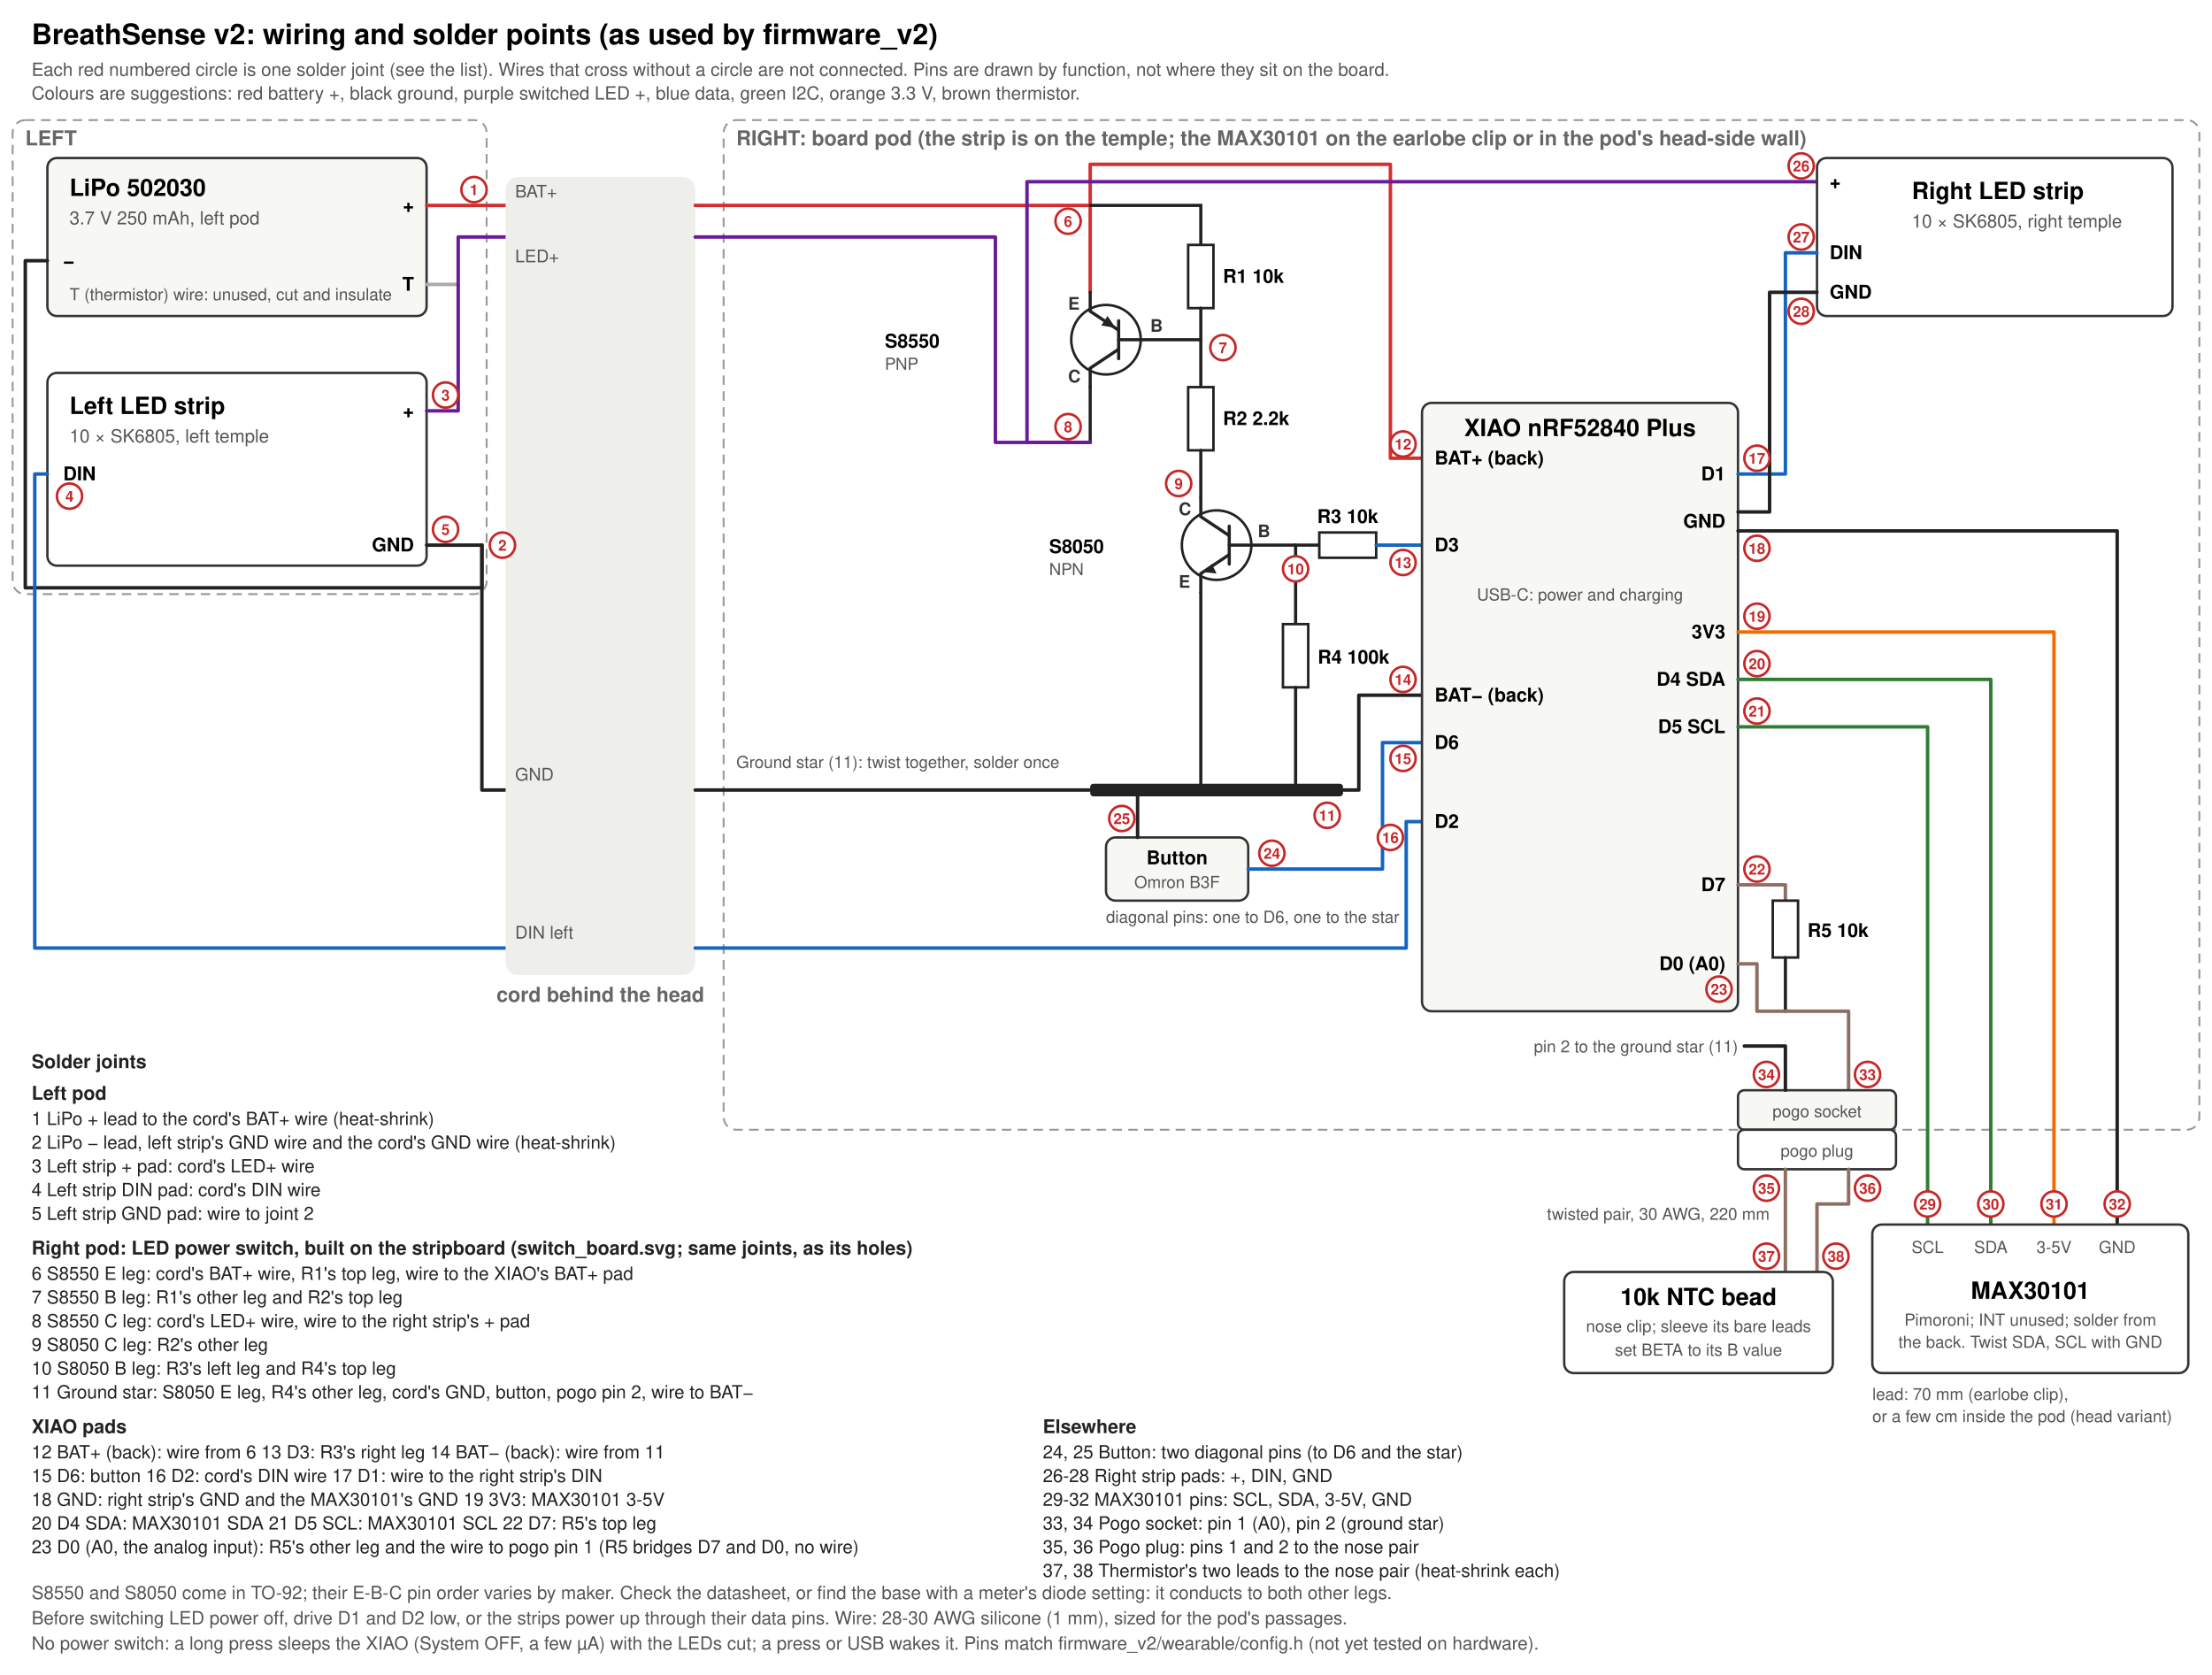
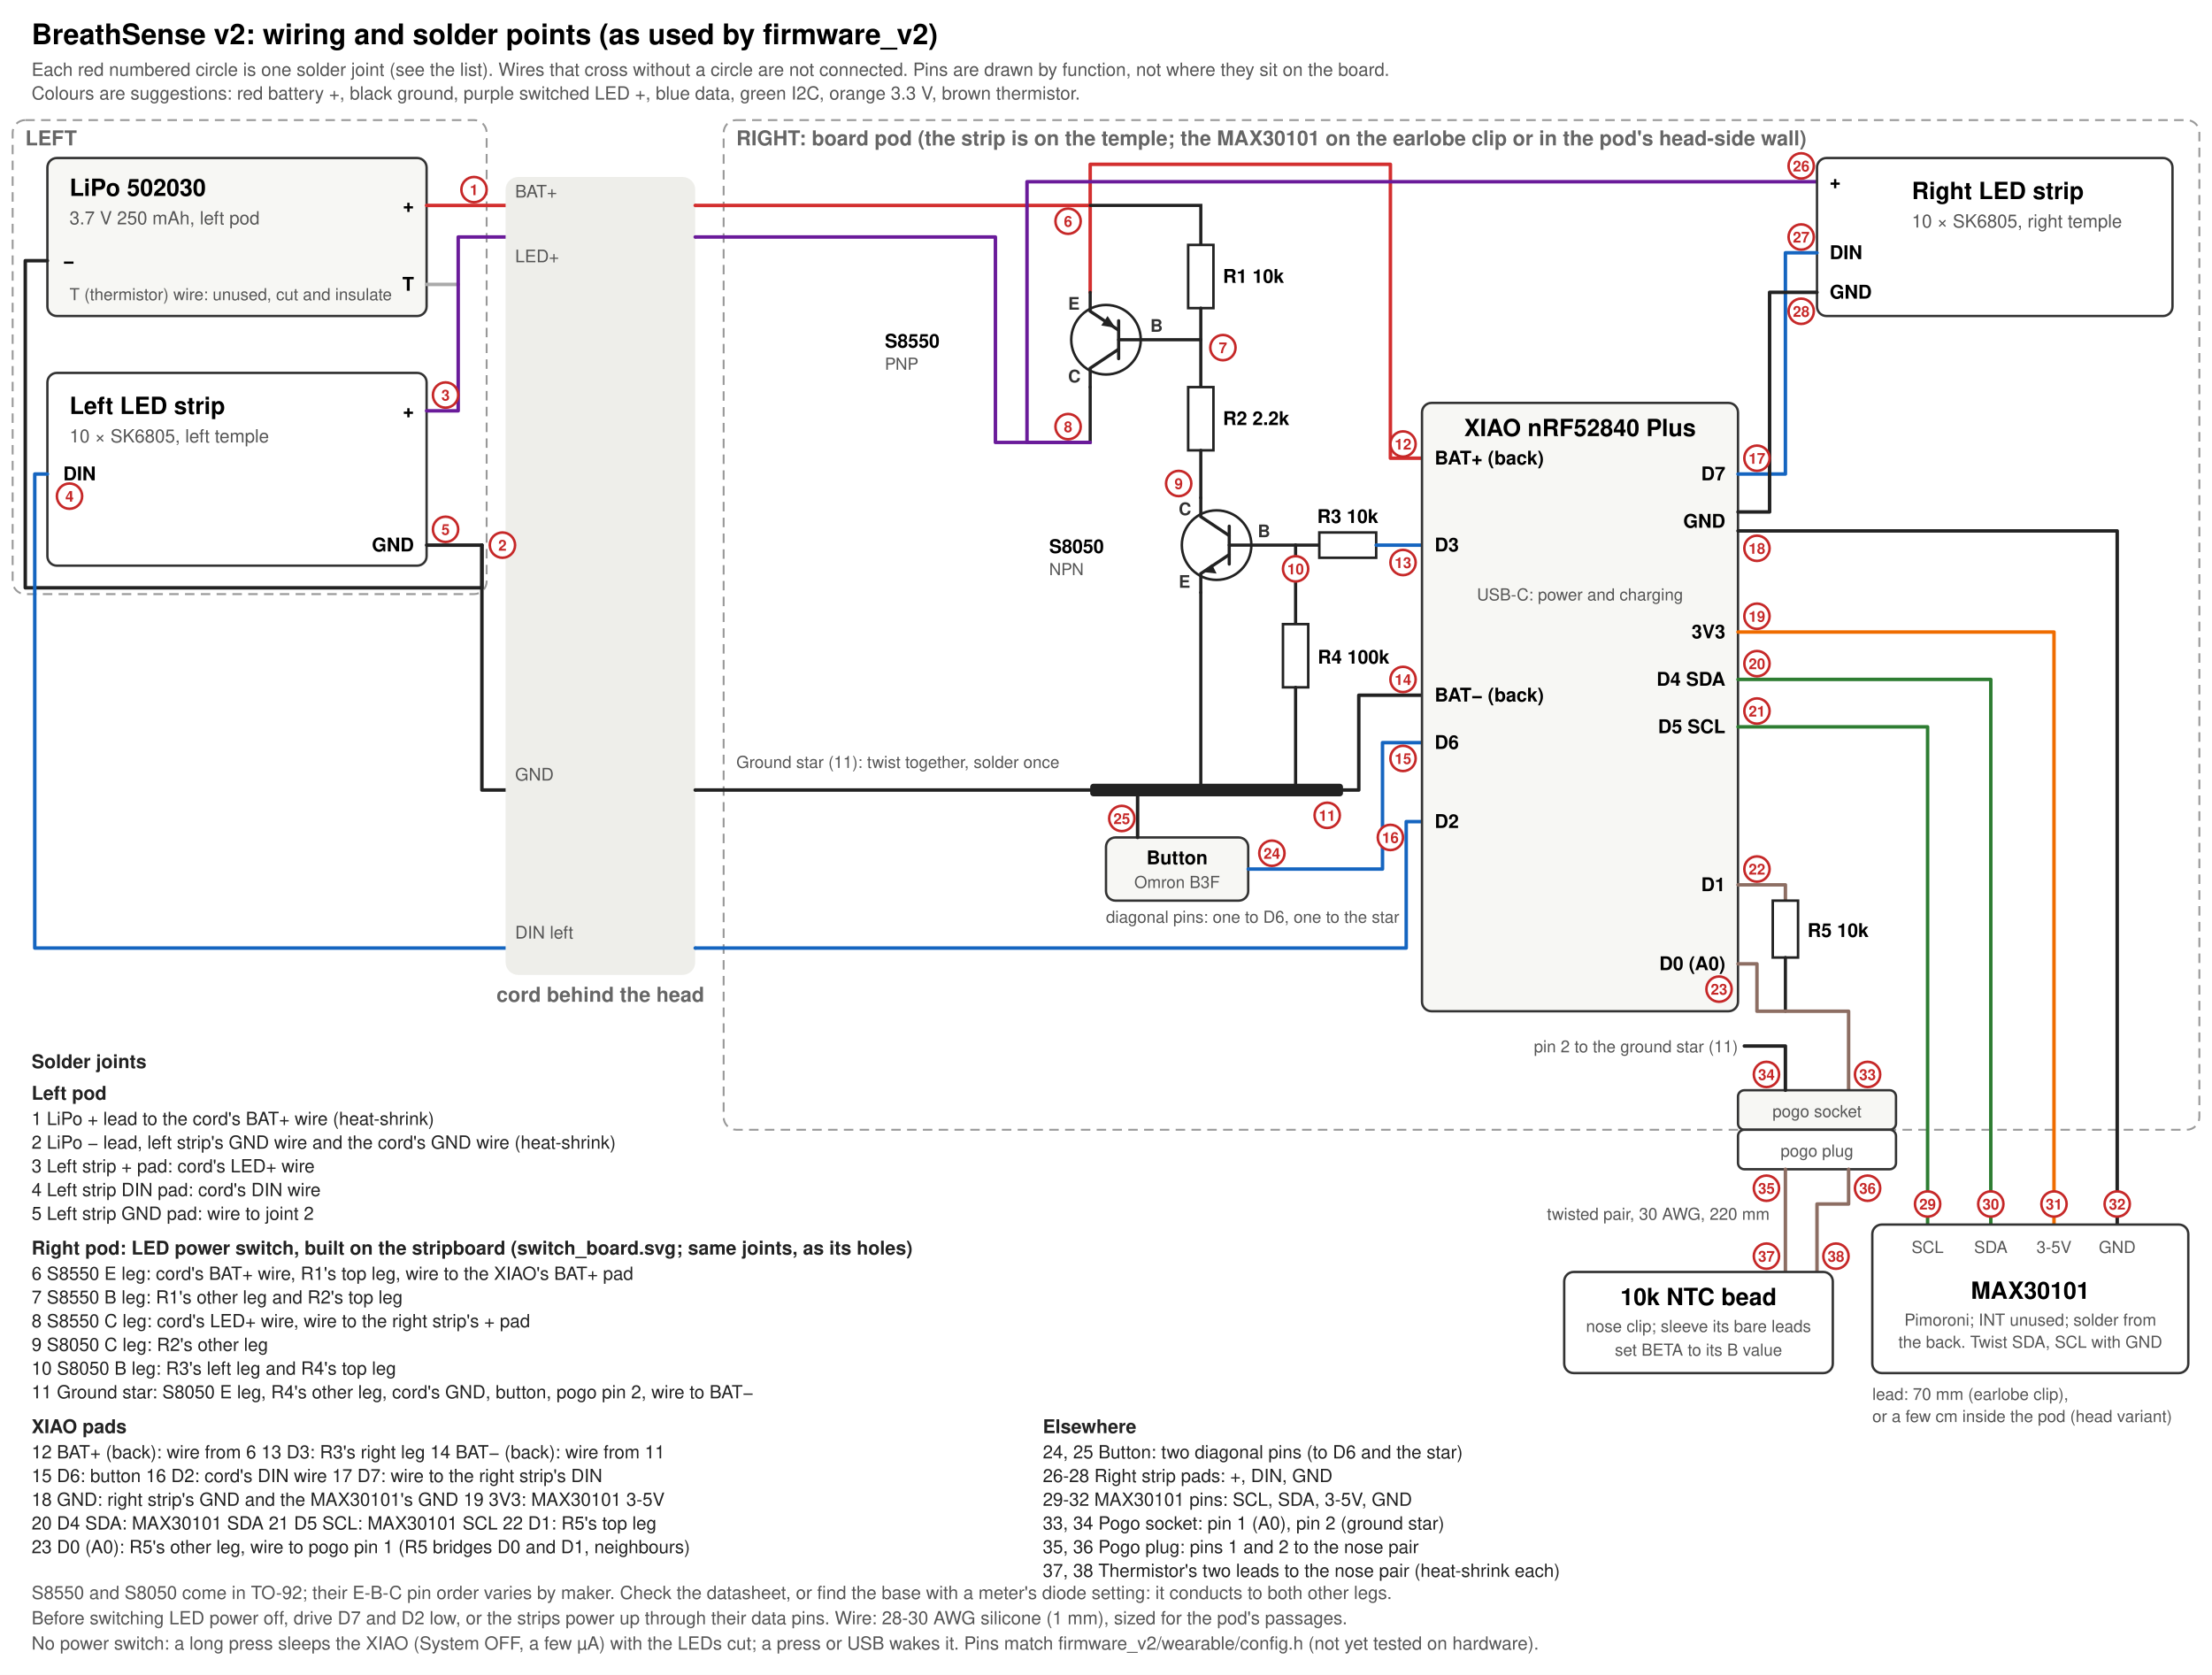
<svg xmlns="http://www.w3.org/2000/svg" viewBox="0 0 1400 1060" width="1400" height="1060" font-family="Helvetica, Arial, sans-serif" font-size="13">
  <style>
    .box { fill: #f7f7f4; stroke: #333; stroke-width: 1.5; }
    .ext { fill: #fff; stroke: #333; stroke-width: 1.5; }
    .area { fill: none; stroke: #999; stroke-width: 1.2; stroke-dasharray: 6 4; }
    .cord { fill: #eeeeea; stroke: none; }
    .title { font-size: 15px; font-weight: bold; }
    .area-label { font-size: 13px; font-weight: bold; fill: #666; }
    .note { font-size: 11.5px; fill: #555; }
    .small { font-size: 10.5px; fill: #555; }
    .pin { font-size: 12px; font-weight: bold; }
    .leg { font-size: 11px; font-weight: bold; fill: #333; }
    .wl { font-size: 11px; fill: #555; }
    .w { fill: none; stroke-width: 2.2; stroke-linecap: round; stroke-linejoin: round; }
    .red { stroke: #d32f2f; } .blk { stroke: #222; } .led { stroke: #6a1b9a; }
    .sig { stroke: #1565c0; } .i2c { stroke: #2e7d32; } .v3 { stroke: #ef6c00; } .ntc { stroke: #8d6e63; }
    .sym { fill: none; stroke: #222; stroke-width: 2; stroke-linecap: round; }
    .res { fill: #fff; stroke: #222; stroke-width: 1.6; }
    .j circle { fill: #fff; stroke: #c62828; stroke-width: 1.6; }
    .j text { font-size: 9.5px; font-weight: bold; fill: #c62828; text-anchor: middle; }
    .bus { fill: #222; }
    .tbl { font-size: 11.5px; fill: #222; }
    .tblh { font-size: 12px; font-weight: bold; fill: #222; }
  </style>
  <rect width="1400" height="1060" fill="#fff" />
  <text x="20" y="28" font-size="18" font-weight="bold">BreathSense v2: wiring and solder points (as used by firmware_v2)</text>
  <text x="20" y="48" class="note">Each red numbered circle is one solder joint (see the list). Wires that cross without a circle are not connected. Pins are drawn by function, not where they sit on the board.</text>
  <text x="20" y="63" class="note">Colours are suggestions: red battery +, black ground, purple switched LED +, blue data, green I2C, orange 3.3 V, brown thermistor.</text>
  <rect class="area" x="8" y="76" width="300" height="300" rx="8" />
  <text x="16" y="92" class="area-label">LEFT</text>
  <rect class="box" x="30" y="100" width="240" height="100" rx="6" />
  <text x="44" y="124" class="title">LiPo 502030</text>
  <text x="44" y="142" class="note">3.7 V 250 mAh, left pod</text>
  <text x="262" y="134" class="pin" text-anchor="end">+</text>
  <text x="40" y="169" class="pin">−</text>
  <text x="262" y="184" class="pin" text-anchor="end">T</text>
  <path class="w" stroke="#aaa" d="M270 180 H290" />
  <text x="44" y="190" class="small">T (thermistor) wire: unused, cut and insulate</text>
  <rect class="ext" x="30" y="236" width="240" height="122" rx="6" />
  <text x="44" y="262" class="title">Left LED strip</text>
  <text x="44" y="280" class="note">10 × SK6805, left temple</text>
  <text x="262" y="264" class="pin" text-anchor="end">+</text>
  <text x="40" y="304" class="pin">DIN</text>
  <text x="262" y="349" class="pin" text-anchor="end">GND</text>
  <path class="w red" d="M270 130 H440" />
  <path class="w blk" d="M30 165 H16 V372 H305 V345" />
  <path class="w led" d="M270 260 H290 V150 H440" />
  <path class="w blk" d="M270 345 H305" />
  <path class="w blk" d="M305 345 V500 H440" />
  <path class="w sig" d="M30 300 H22 V600 H440" />
  <rect class="cord" x="320" y="112" width="120" height="505" rx="8" />
  <text x="380" y="634" class="area-label" text-anchor="middle">cord behind the head</text>
  <text x="326" y="125" class="wl">BAT+</text>
  <text x="326" y="166" class="wl">LED+</text>
  <text x="326" y="494" class="wl">GND</text>
  <text x="326" y="594" class="wl">DIN left</text>
  <rect class="area" x="458" y="76" width="934" height="639" rx="8" />
  <text x="466" y="92" class="area-label">RIGHT: board pod (the strip is on the temple; the MAX30101 on the earlobe clip or in the pod's head-side wall)</text>
  <path class="w red" d="M440 130 H690 V185" />
  <path class="w red" d="M690 130 V104 H880 V290 H900" />
  <path class="sym" d="M690 130 H760 V155" />
  <rect class="res" x="752" y="155" width="16" height="40" />
  <text x="774" y="179" class="pin">R1 10k</text>
  <path class="sym" d="M760 195 V215" />
  <circle cx="700" cy="215" r="22" fill="#fff" stroke="#222" stroke-width="1.6" />
  <path class="sym" d="M708 203 V227" />
  <path class="sym" d="M708 209 L690 197 V185" />
  <path class="sym" d="M708 221 L690 233 V245" />
  <path class="sym" d="M708 215 H760" />
  <polygon points="706,207.5 697,206 701,200" fill="#222" />
  <text x="676" y="196" class="leg">E</text>
  <text x="676" y="242" class="leg">C</text>
  <text x="728" y="210" class="leg">B</text>
  <text x="560" y="220" class="pin">S8550</text>
  <text x="560" y="234" class="small">PNP</text>
  <path class="sym" d="M690 245 V280" />
  <path class="w led" d="M440 150 H630 V280 H690" />
  <path class="w led" d="M690 280 H650 V115 H1150" />
  <path class="sym" d="M760 215 V245" />
  <rect class="res" x="752" y="245" width="16" height="40" />
  <text x="774" y="269" class="pin">R2 2.2k</text>
  <path class="sym" d="M760 285 V315" />
  <circle cx="770" cy="345" r="22" fill="#fff" stroke="#222" stroke-width="1.6" />
  <path class="sym" d="M778 333 V357" />
  <path class="sym" d="M778 339 L760 327 V315" />
  <path class="sym" d="M778 351 L760 363 V375" />
  <path class="sym" d="M778 345 H820" />
  <polygon points="761,362 770,363 767,357" fill="#222" />
  <text x="746" y="326" class="leg">C</text>
  <text x="746" y="372" class="leg">E</text>
  <text x="796" y="340" class="leg">B</text>
  <text x="664" y="350" class="pin">S8050</text>
  <text x="664" y="364" class="small">NPN</text>
  <path class="sym" d="M820 345 H835" />
  <rect class="res" x="835" y="337" width="36" height="16" />
  <text x="853" y="331" class="pin" text-anchor="middle">R3 10k</text>
  <path class="w sig" d="M871 345 H900" />
  <path class="sym" d="M820 345 V395" />
  <rect class="res" x="812" y="395" width="16" height="40" />
  <text x="834" y="420" class="pin">R4 100k</text>
  <path class="sym" d="M820 435 V496" />
  <path class="sym" d="M760 375 V496" />
  <rect class="bus" x="690" y="496" width="160" height="8" rx="2" />
  <text x="466" y="486" class="small">Ground star (11): twist together, solder once</text>
  <path class="w blk" d="M440 500 H690" />
  <path class="w blk" d="M850 500 H860 V440 H900" />
  <rect class="box" x="700" y="530" width="90" height="40" rx="6" />
  <text x="745" y="547" class="pin" text-anchor="middle">Button</text>
  <text x="745" y="562" class="small" text-anchor="middle">Omron B3F</text>
  <path class="w blk" d="M720 530 V504" />
  <path class="w sig" d="M790 550 H875 V470 H900" />
  <text x="700" y="584" class="small">diagonal pins: one to D6, one to the star</text>
  <path class="w sig" d="M900 520 H890 V600 H440" />
  <rect class="box" x="900" y="255" width="200" height="385" rx="6" />
  <text x="1000" y="276" class="title" text-anchor="middle">XIAO nRF52840 Plus</text>
  <text x="908" y="294" class="pin">BAT+ (back)</text>
  <text x="908" y="349" class="pin">D3</text>
  <text x="908" y="444" class="pin">BAT− (back)</text>
  <text x="908" y="474" class="pin">D6</text>
  <text x="908" y="524" class="pin">D2</text>
-   <text x="1092" y="304" class="pin" text-anchor="end">D1</text>
+   <text x="1092" y="304" class="pin" text-anchor="end">D7</text>
  <text x="1092" y="334" class="pin" text-anchor="end">GND</text>
  <text x="1092" y="404" class="pin" text-anchor="end">3V3</text>
  <text x="1092" y="434" class="pin" text-anchor="end">D4 SDA</text>
  <text x="1092" y="464" class="pin" text-anchor="end">D5 SCL</text>
-   <text x="1092" y="564" class="pin" text-anchor="end">D7</text>
+   <text x="1092" y="564" class="pin" text-anchor="end">D1</text>
  <text x="1092" y="614" class="pin" text-anchor="end">D0 (A0)</text>
  <text x="1000" y="380" class="small" text-anchor="middle">USB-C: power and charging</text>
  <rect class="ext" x="1150" y="100" width="225" height="100" rx="6" />
  <text x="1210" y="126" class="title">Right LED strip</text>
  <text x="1210" y="144" class="note">10 × SK6805, right temple</text>
  <text x="1158" y="119" class="pin">+</text>
  <text x="1158" y="164" class="pin">DIN</text>
  <text x="1158" y="189" class="pin">GND</text>
  <path class="w sig" d="M1100 300 H1130 V160 H1150" />
  <path class="w blk" d="M1150 185 H1120 V324 H1100" />
  <path class="w blk" d="M1100 336 H1340 V775" />
  <path class="w v3" d="M1100 400 H1300 V775" />
  <path class="w i2c" d="M1100 430 H1260 V775" />
  <path class="w i2c" d="M1100 460 H1220 V775" />
  <path class="w ntc" d="M1100 560 H1130 V570" />
  <rect class="res" x="1122" y="570" width="16" height="36" />
  <text x="1144" y="593" class="pin">R5 10k</text>
  <path class="sym" d="M1130 606 V640" />
  <path class="w ntc" d="M1100 610 H1112 V640 H1170 V690" />
  <rect class="box" x="1100" y="690" width="100" height="25" rx="4" />
  <text x="1150" y="707" class="small" text-anchor="middle">pogo socket</text>
  <rect class="ext" x="1100" y="715" width="100" height="25" rx="4" />
  <text x="1150" y="732" class="small" text-anchor="middle">pogo plug</text>
  <path class="w blk" d="M1130 690 V662 H1104" />
  <text x="1100" y="666" class="small" text-anchor="end">pin 2 to the ground star (11)</text>
  <path class="w ntc" d="M1130 740 V805" />
  <path class="w ntc" d="M1170 740 V762 H1150 V805" />
  <text x="1120" y="772" class="small" text-anchor="end">twisted pair, 30 AWG, 220 mm</text>
  <rect class="ext" x="990" y="805" width="170" height="64" rx="6" />
  <text x="1075" y="826" class="title" text-anchor="middle">10k NTC bead</text>
  <text x="1075" y="843" class="small" text-anchor="middle">nose clip; sleeve its bare leads</text>
  <text x="1075" y="858" class="small" text-anchor="middle">set BETA to its B value</text>
  <rect class="ext" x="1185" y="775" width="200" height="94" rx="6" />
  <text x="1220" y="793" class="small" text-anchor="middle">SCL</text>
  <text x="1260" y="793" class="small" text-anchor="middle">SDA</text>
  <text x="1300" y="793" class="small" text-anchor="middle">3-5V</text>
  <text x="1340" y="793" class="small" text-anchor="middle">GND</text>
  <text x="1285" y="822" class="title" text-anchor="middle">MAX30101</text>
  <text x="1285" y="839" class="small" text-anchor="middle">Pimoroni; INT unused; solder from</text>
  <text x="1285" y="853" class="small" text-anchor="middle">the back. Twist SDA, SCL with GND</text>
  <text x="1185" y="886" class="small">lead: 70 mm (earlobe clip),</text>
  <text x="1185" y="900" class="small">or a few cm inside the pod (head variant)</text>
  <g class="j">
    <circle cx="300" cy="120" r="8" />
    <text x="300" y="123.5">1</text>
    <circle cx="318" cy="345" r="8" />
    <text x="318" y="348.5">2</text>
    <circle cx="282" cy="250" r="8" />
    <text x="282" y="253.5">3</text>
    <circle cx="44" cy="314" r="8" />
    <text x="44" y="317.5">4</text>
    <circle cx="282" cy="335" r="8" />
    <text x="282" y="338.5">5</text>
    <circle cx="676" cy="140" r="8" />
    <text x="676" y="143.5">6</text>
    <circle cx="774" cy="220" r="8" />
    <text x="774" y="223.5">7</text>
    <circle cx="676" cy="270" r="8" />
    <text x="676" y="273.5">8</text>
    <circle cx="746" cy="306" r="8" />
    <text x="746" y="309.5">9</text>
    <circle cx="820" cy="360" r="8" />
    <text x="820" y="363.5">10</text>
    <circle cx="840" cy="516" r="8" />
    <text x="840" y="519.5">11</text>
    <circle cx="888" cy="281" r="8" />
    <text x="888" y="284.5">12</text>
    <circle cx="888" cy="356" r="8" />
    <text x="888" y="359.5">13</text>
    <circle cx="888" cy="430" r="8" />
    <text x="888" y="433.5">14</text>
    <circle cx="888" cy="480" r="8" />
    <text x="888" y="483.5">15</text>
    <circle cx="880" cy="530" r="8" />
    <text x="880" y="533.5">16</text>
    <circle cx="1112" cy="290" r="8" />
    <text x="1112" y="293.5">17</text>
    <circle cx="1112" cy="347" r="8" />
    <text x="1112" y="350.5">18</text>
    <circle cx="1112" cy="390" r="8" />
    <text x="1112" y="393.5">19</text>
    <circle cx="1112" cy="420" r="8" />
    <text x="1112" y="423.5">20</text>
    <circle cx="1112" cy="450" r="8" />
    <text x="1112" y="453.5">21</text>
    <circle cx="1112" cy="550" r="8" />
    <text x="1112" y="553.5">22</text>
    <circle cx="1088" cy="626" r="8" />
    <text x="1088" y="629.5">23</text>
    <circle cx="805" cy="540" r="8" />
    <text x="805" y="543.5">24</text>
    <circle cx="710" cy="518" r="8" />
    <text x="710" y="521.5">25</text>
    <circle cx="1140" cy="105" r="8" />
    <text x="1140" y="108.5">26</text>
    <circle cx="1140" cy="150" r="8" />
    <text x="1140" y="153.5">27</text>
    <circle cx="1140" cy="197" r="8" />
    <text x="1140" y="200.5">28</text>
    <circle cx="1220" cy="762" r="8" />
    <text x="1220" y="765.5">29</text>
    <circle cx="1260" cy="762" r="8" />
    <text x="1260" y="765.5">30</text>
    <circle cx="1300" cy="762" r="8" />
    <text x="1300" y="765.5">31</text>
    <circle cx="1340" cy="762" r="8" />
    <text x="1340" y="765.5">32</text>
    <circle cx="1182" cy="680" r="8" />
    <text x="1182" y="683.5">33</text>
    <circle cx="1118" cy="680" r="8" />
    <text x="1118" y="683.5">34</text>
    <circle cx="1118" cy="752" r="8" />
    <text x="1118" y="755.5">35</text>
    <circle cx="1182" cy="752" r="8" />
    <text x="1182" y="755.5">36</text>
    <circle cx="1118" cy="795" r="8" />
    <text x="1118" y="798.5">37</text>
    <circle cx="1162" cy="795" r="8" />
    <text x="1162" y="798.5">38</text>
  </g>
  <g>
    <text x="20" y="676" class="tblh">Solder joints</text>
    <text x="20" y="696" class="tblh">Left pod</text>
    <text x="20" y="712" class="tbl">1  LiPo + lead to the cord's BAT+ wire (heat-shrink)</text>
    <text x="20" y="727" class="tbl">2  LiPo − lead, left strip's GND wire and the cord's GND wire (heat-shrink)</text>
    <text x="20" y="742" class="tbl">3  Left strip + pad: cord's LED+ wire</text>
    <text x="20" y="757" class="tbl">4  Left strip DIN pad: cord's DIN wire</text>
    <text x="20" y="772" class="tbl">5  Left strip GND pad: wire to joint 2</text>
    <text x="20" y="794" class="tblh">Right pod: LED power switch, built on the stripboard (switch_board.svg; same joints, as its holes)</text>
    <text x="20" y="810" class="tbl">6  S8550 E leg: cord's BAT+ wire, R1's top leg, wire to the XIAO's BAT+ pad</text>
    <text x="20" y="825" class="tbl">7  S8550 B leg: R1's other leg and R2's top leg</text>
    <text x="20" y="840" class="tbl">8  S8550 C leg: cord's LED+ wire, wire to the right strip's + pad</text>
    <text x="20" y="855" class="tbl">9  S8050 C leg: R2's other leg</text>
    <text x="20" y="870" class="tbl">10 S8050 B leg: R3's left leg and R4's top leg</text>
    <text x="20" y="885" class="tbl">11 Ground star: S8050 E leg, R4's other leg, cord's GND, button, pogo pin 2, wire to BAT−</text>
    <text x="20" y="907" class="tblh">XIAO pads</text>
    <text x="20" y="923" class="tbl">12 BAT+ (back): wire from 6       13 D3: R3's right leg       14 BAT− (back): wire from 11</text>
-     <text x="20" y="938" class="tbl">15 D6: button      16 D2: cord's DIN wire      17 D1: wire to the right strip's DIN</text>
+     <text x="20" y="938" class="tbl">15 D6: button      16 D2: cord's DIN wire      17 D7: wire to the right strip's DIN</text>
    <text x="20" y="953" class="tbl">18 GND: right strip's GND and the MAX30101's GND      19 3V3: MAX30101 3-5V</text>
-     <text x="20" y="968" class="tbl">20 D4 SDA: MAX30101 SDA      21 D5 SCL: MAX30101 SCL      22 D7: R5's top leg</text>
-     <text x="20" y="983" class="tbl">23 D0 (A0, the analog input): R5's other leg and the wire to pogo pin 1 (R5 bridges D7 and D0, no wire)</text>
+     <text x="20" y="968" class="tbl">20 D4 SDA: MAX30101 SDA      21 D5 SCL: MAX30101 SCL      22 D1: R5's top leg</text>
+     <text x="20" y="983" class="tbl">23 D0 (A0): R5's other leg, wire to pogo pin 1 (R5 bridges D0 and D1, neighbours)</text>
    <text x="660" y="907" class="tblh">Elsewhere</text>
    <text x="660" y="923" class="tbl">24, 25 Button: two diagonal pins (to D6 and the star)</text>
    <text x="660" y="938" class="tbl">26-28 Right strip pads: +, DIN, GND</text>
    <text x="660" y="953" class="tbl">29-32 MAX30101 pins: SCL, SDA, 3-5V, GND</text>
    <text x="660" y="968" class="tbl">33, 34 Pogo socket: pin 1 (A0), pin 2 (ground star)</text>
    <text x="660" y="983" class="tbl">35, 36 Pogo plug: pins 1 and 2 to the nose pair</text>
    <text x="660" y="998" class="tbl">37, 38 Thermistor's two leads to the nose pair (heat-shrink each)</text>
    <text x="20" y="1012" class="note">S8550 and S8050 come in TO-92; their E-B-C pin order varies by maker. Check the datasheet, or find the base with a meter's diode setting: it conducts to both other legs.</text>
-     <text x="20" y="1028" class="note">Before switching LED power off, drive D1 and D2 low, or the strips power up through their data pins. Wire: 28-30 AWG silicone (1 mm), sized for the pod's passages.</text>
+     <text x="20" y="1028" class="note">Before switching LED power off, drive D7 and D2 low, or the strips power up through their data pins. Wire: 28-30 AWG silicone (1 mm), sized for the pod's passages.</text>
    <text x="20" y="1044" class="note">No power switch: a long press sleeps the XIAO (System OFF, a few µA) with the LEDs cut; a press or USB wakes it. Pins match firmware_v2/wearable/config.h (not yet tested on hardware).</text>
  </g>
</svg>
